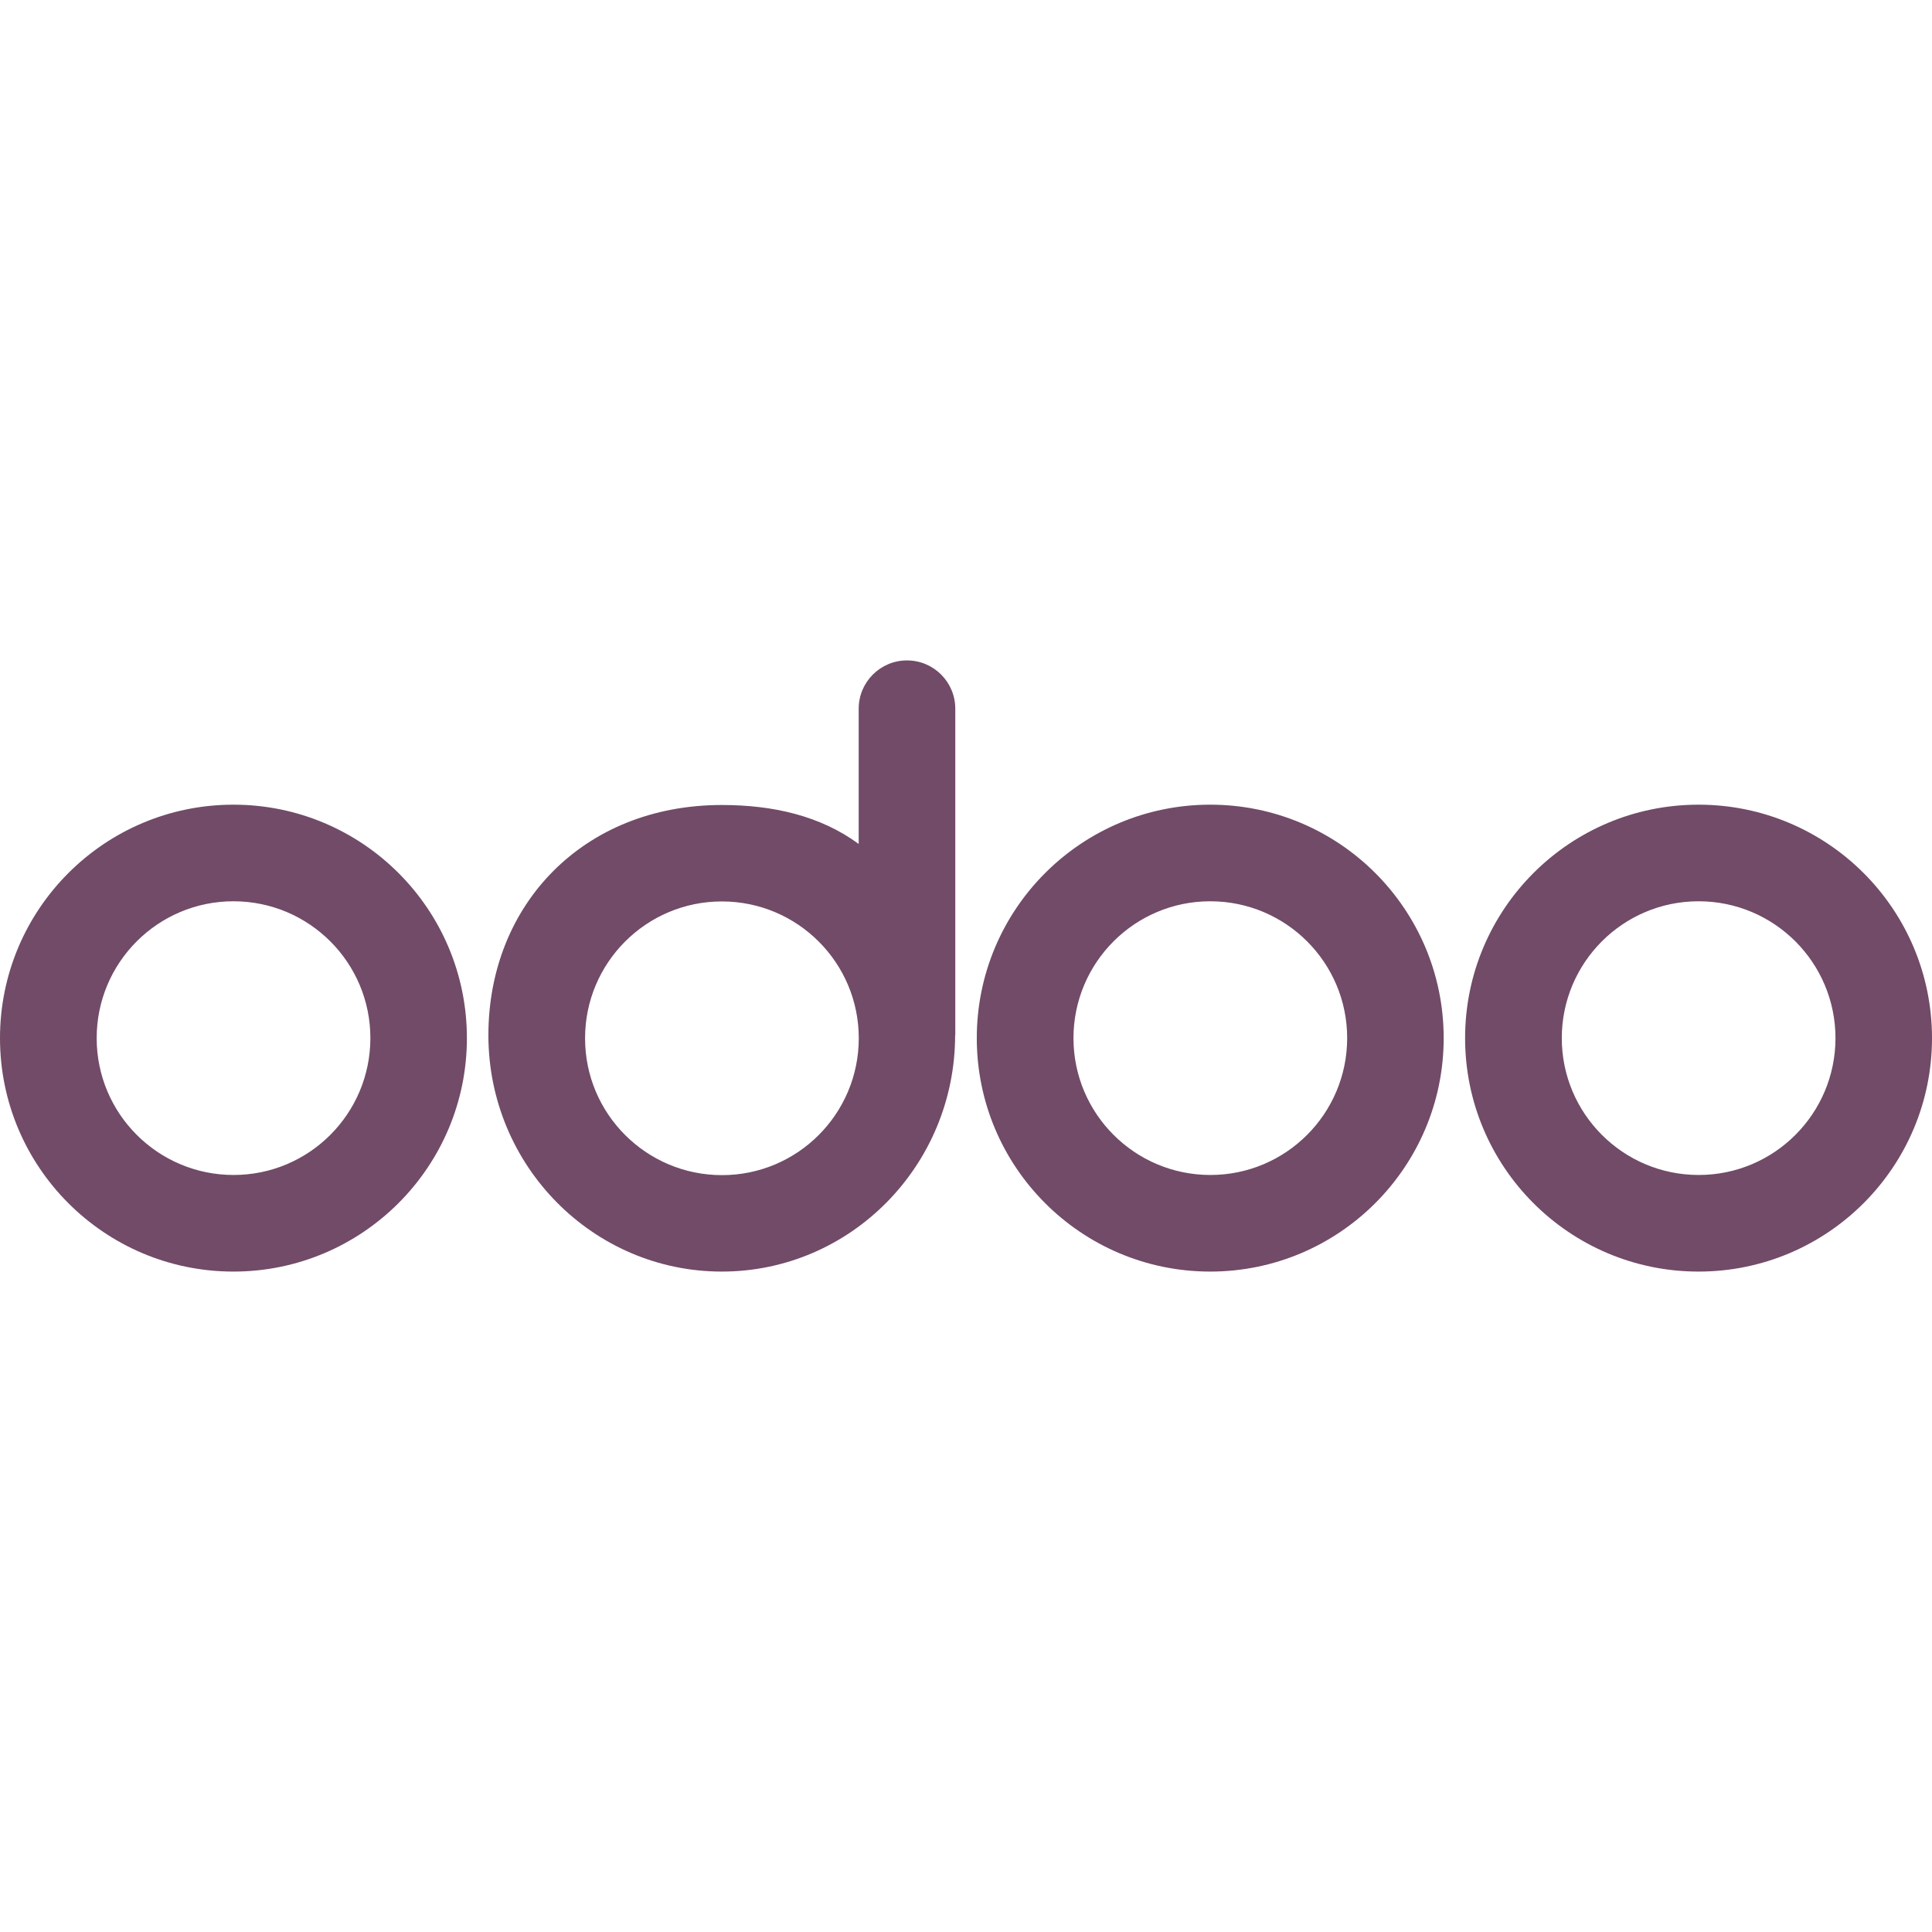
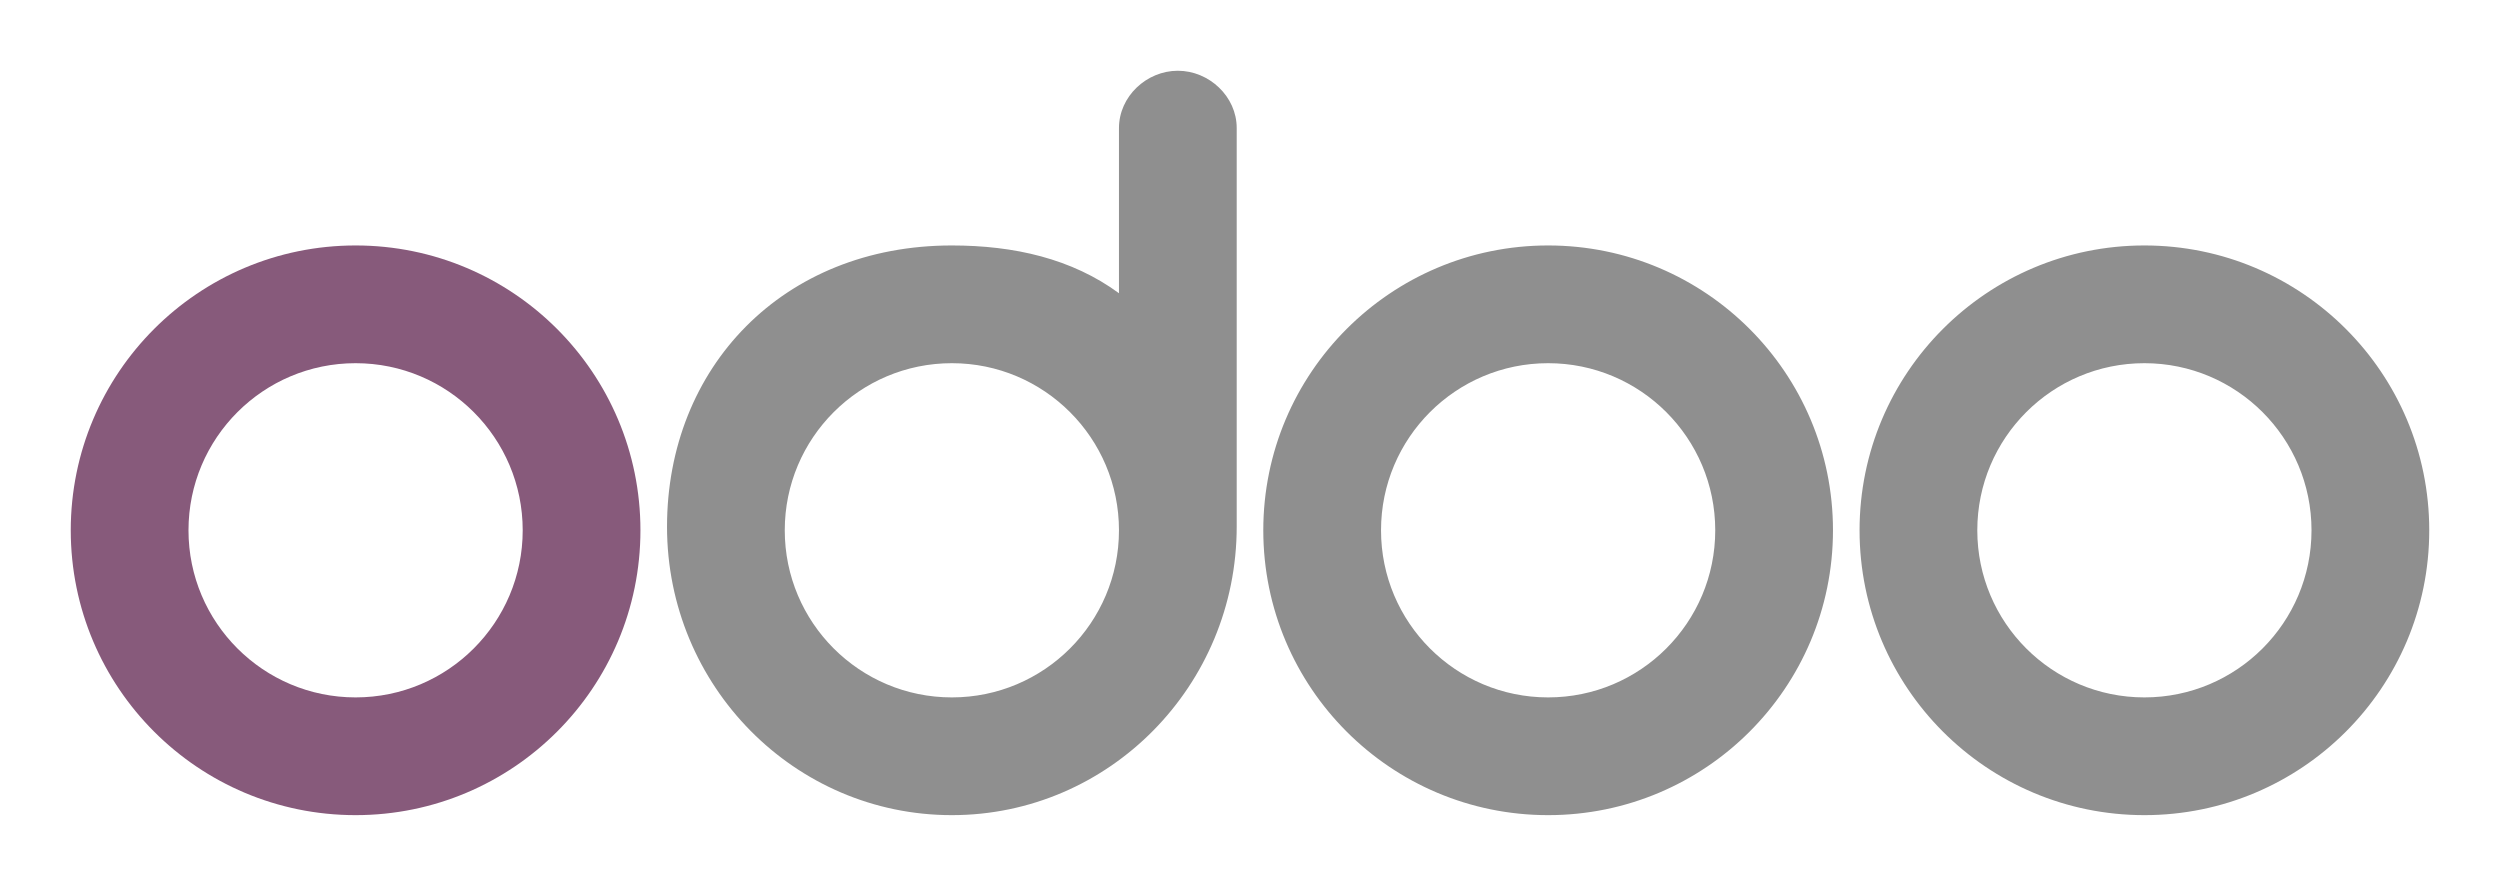
- <svg xmlns="http://www.w3.org/2000/svg" fill="#714B67" role="img" viewBox="0 0 24 24">
-   <path d="M21.1 15.796c-1.601 0-2.9-1.298-2.9-2.9s1.298-2.9 2.9-2.9c1.601 0 2.9 1.298 2.9 2.9 0 1.6-1.298 2.9-2.9 2.9zm0-1.2c.939.001 1.7-.76 1.701-1.699 0-.939-.76-1.7-1.699-1.701h-.002c-.939 0-1.699.762-1.699 1.701.001.938.761 1.698 1.699 1.699zm-6.066 1.2c-1.601 0-2.9-1.298-2.9-2.9s1.298-2.9 2.9-2.9c1.601 0 2.9 1.298 2.9 2.9 0 1.6-1.3 2.9-2.9 2.9zm0-1.2c.939.001 1.7-.76 1.701-1.699.001-.939-.76-1.7-1.699-1.701h-.002c-.939 0-1.699.762-1.699 1.701.001.938.761 1.698 1.699 1.699zM11.865 12.858c0 1.62-1.298 2.938-2.898 2.938s-2.9-1.314-2.9-2.936 1.18-2.86 2.9-2.86c.636 0 1.224.134 1.7.484v-1.68a.6.6 0 0 1 1.2 0v4.054h-.002zm-2.898 1.74c.939.001 1.7-.76 1.701-1.699.001-.939-.76-1.7-1.699-1.701h-.002c-.939 0-1.7.762-1.699 1.701 0.0.938.761 1.698 1.699 1.699zm-6.067 1.198C1.298 15.796 0 14.497 0 12.896s1.298-2.9 2.9-2.9 2.9 1.298 2.9 2.9c0 1.6-1.3 2.9-2.9 2.9zm0-1.2c.939.001 1.7-.76 1.701-1.699.001-.939-.76-1.7-1.699-1.701h-.002c-.939 0-1.7.762-1.699 1.701 0.0.938.761 1.698 1.699 1.699z" />
+ <svg xmlns="http://www.w3.org/2000/svg" viewBox="130.37 131.37 658.26 233.26">
+   <g fill="none">
+     <path fill="#8F8F8F" d="M695 346c-41.421 0-75-33.579-75-75s33.579-75 75-75 75 33.579 75 75-33.579 75-75 75zm0-31c24.3 0 44-19.7 44-44s-19.7-44-44-44-44 19.7-44 44 19.7 44 44 44zm-157 31c-41.421 0-75-33.579-75-75s33.579-75 75-75 75 33.579 75 75-33.579 75-75 75zm0-31c24.3 0 44-19.7 44-44s-19.7-44-44-44-44 19.7-44 44 19.7 44 44 44zm-82-45c0 41.935-33.592 76-75.009 76C339.575 346 306 312.005 306 270.07c0-41.936 30.5-74.07 74.991-74.07 16.442 0 31.647 3.496 44.007 12.58l.002-43.49c0-8.334 7.27-15.09 15.5-15.09 8.228 0 15.5 6.762 15.5 15.09V270zm-75 45c24.3 0 44-19.7 44-44s-19.7-44-44-44-44 19.7-44 44 19.7 44 44 44z" />
+     <path fill="#875A7B" d="M224 346c-41.421 0-75-33.579-75-75s33.579-75 75-75 75 33.579 75 75-33.579 75-75 75zm0-31c24.3 0 44-19.7 44-44s-19.7-44-44-44-44 19.7-44 44 19.7 44 44 44z" />
+   </g>
</svg>
